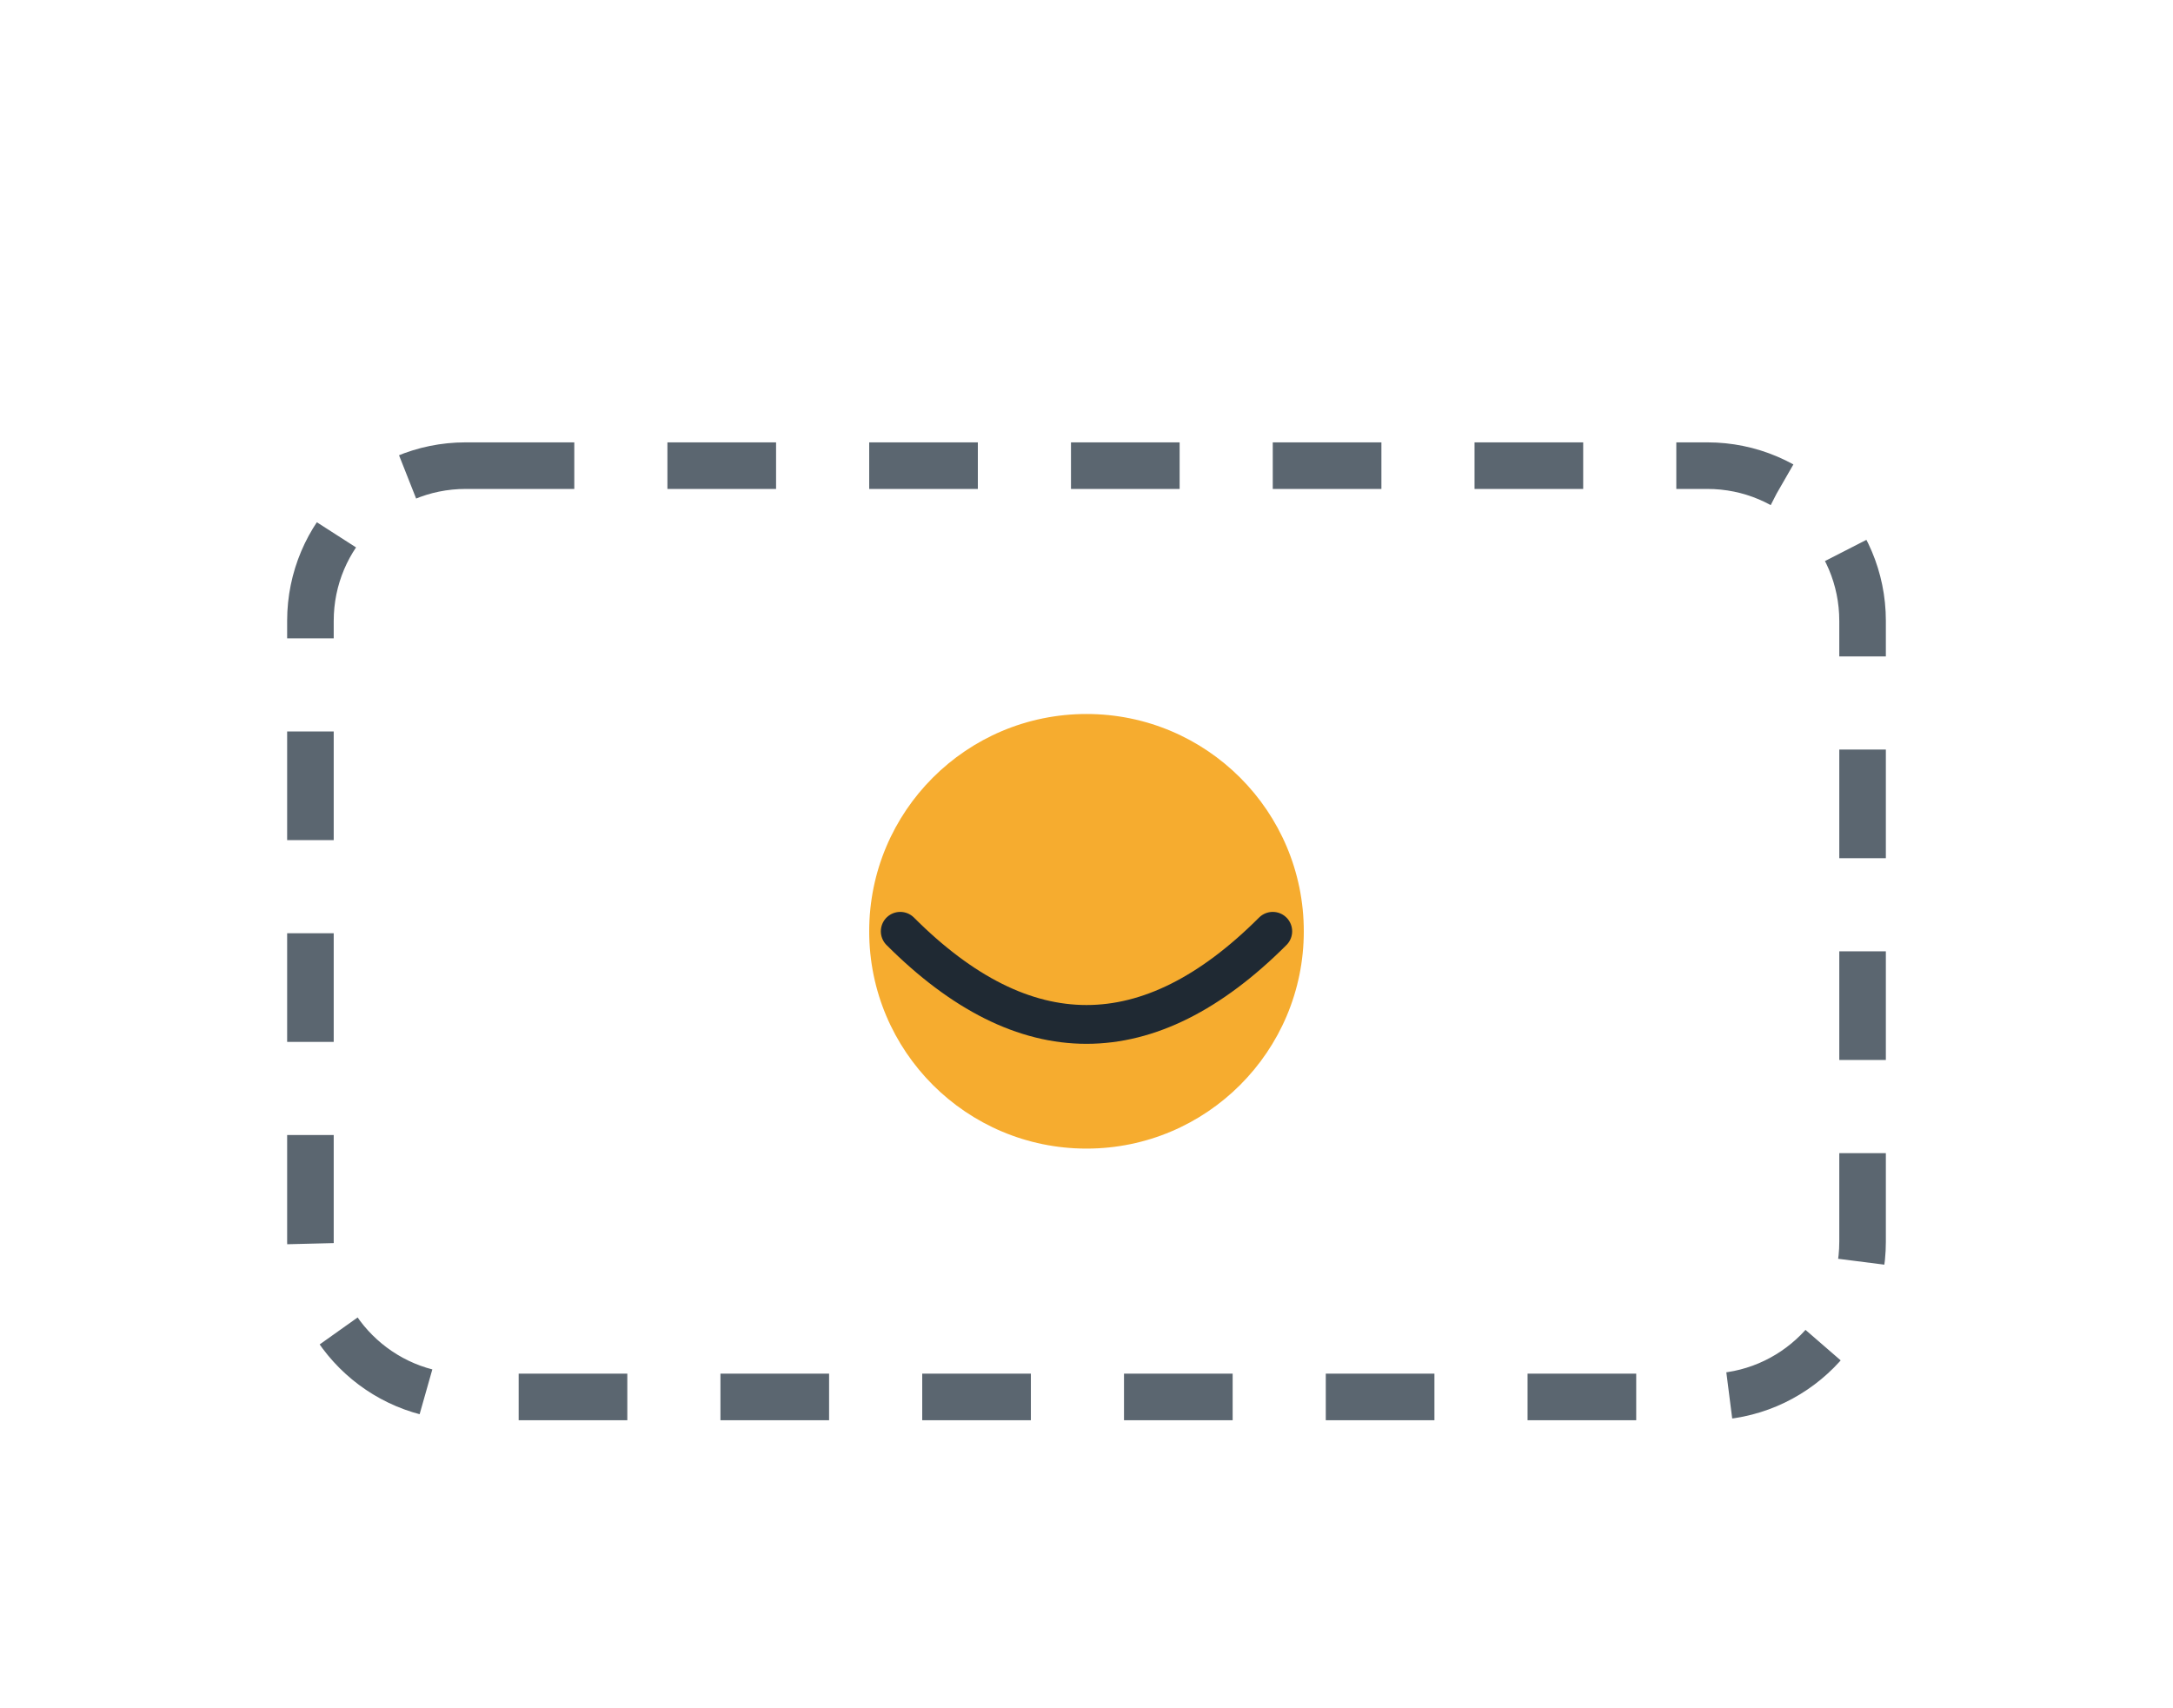
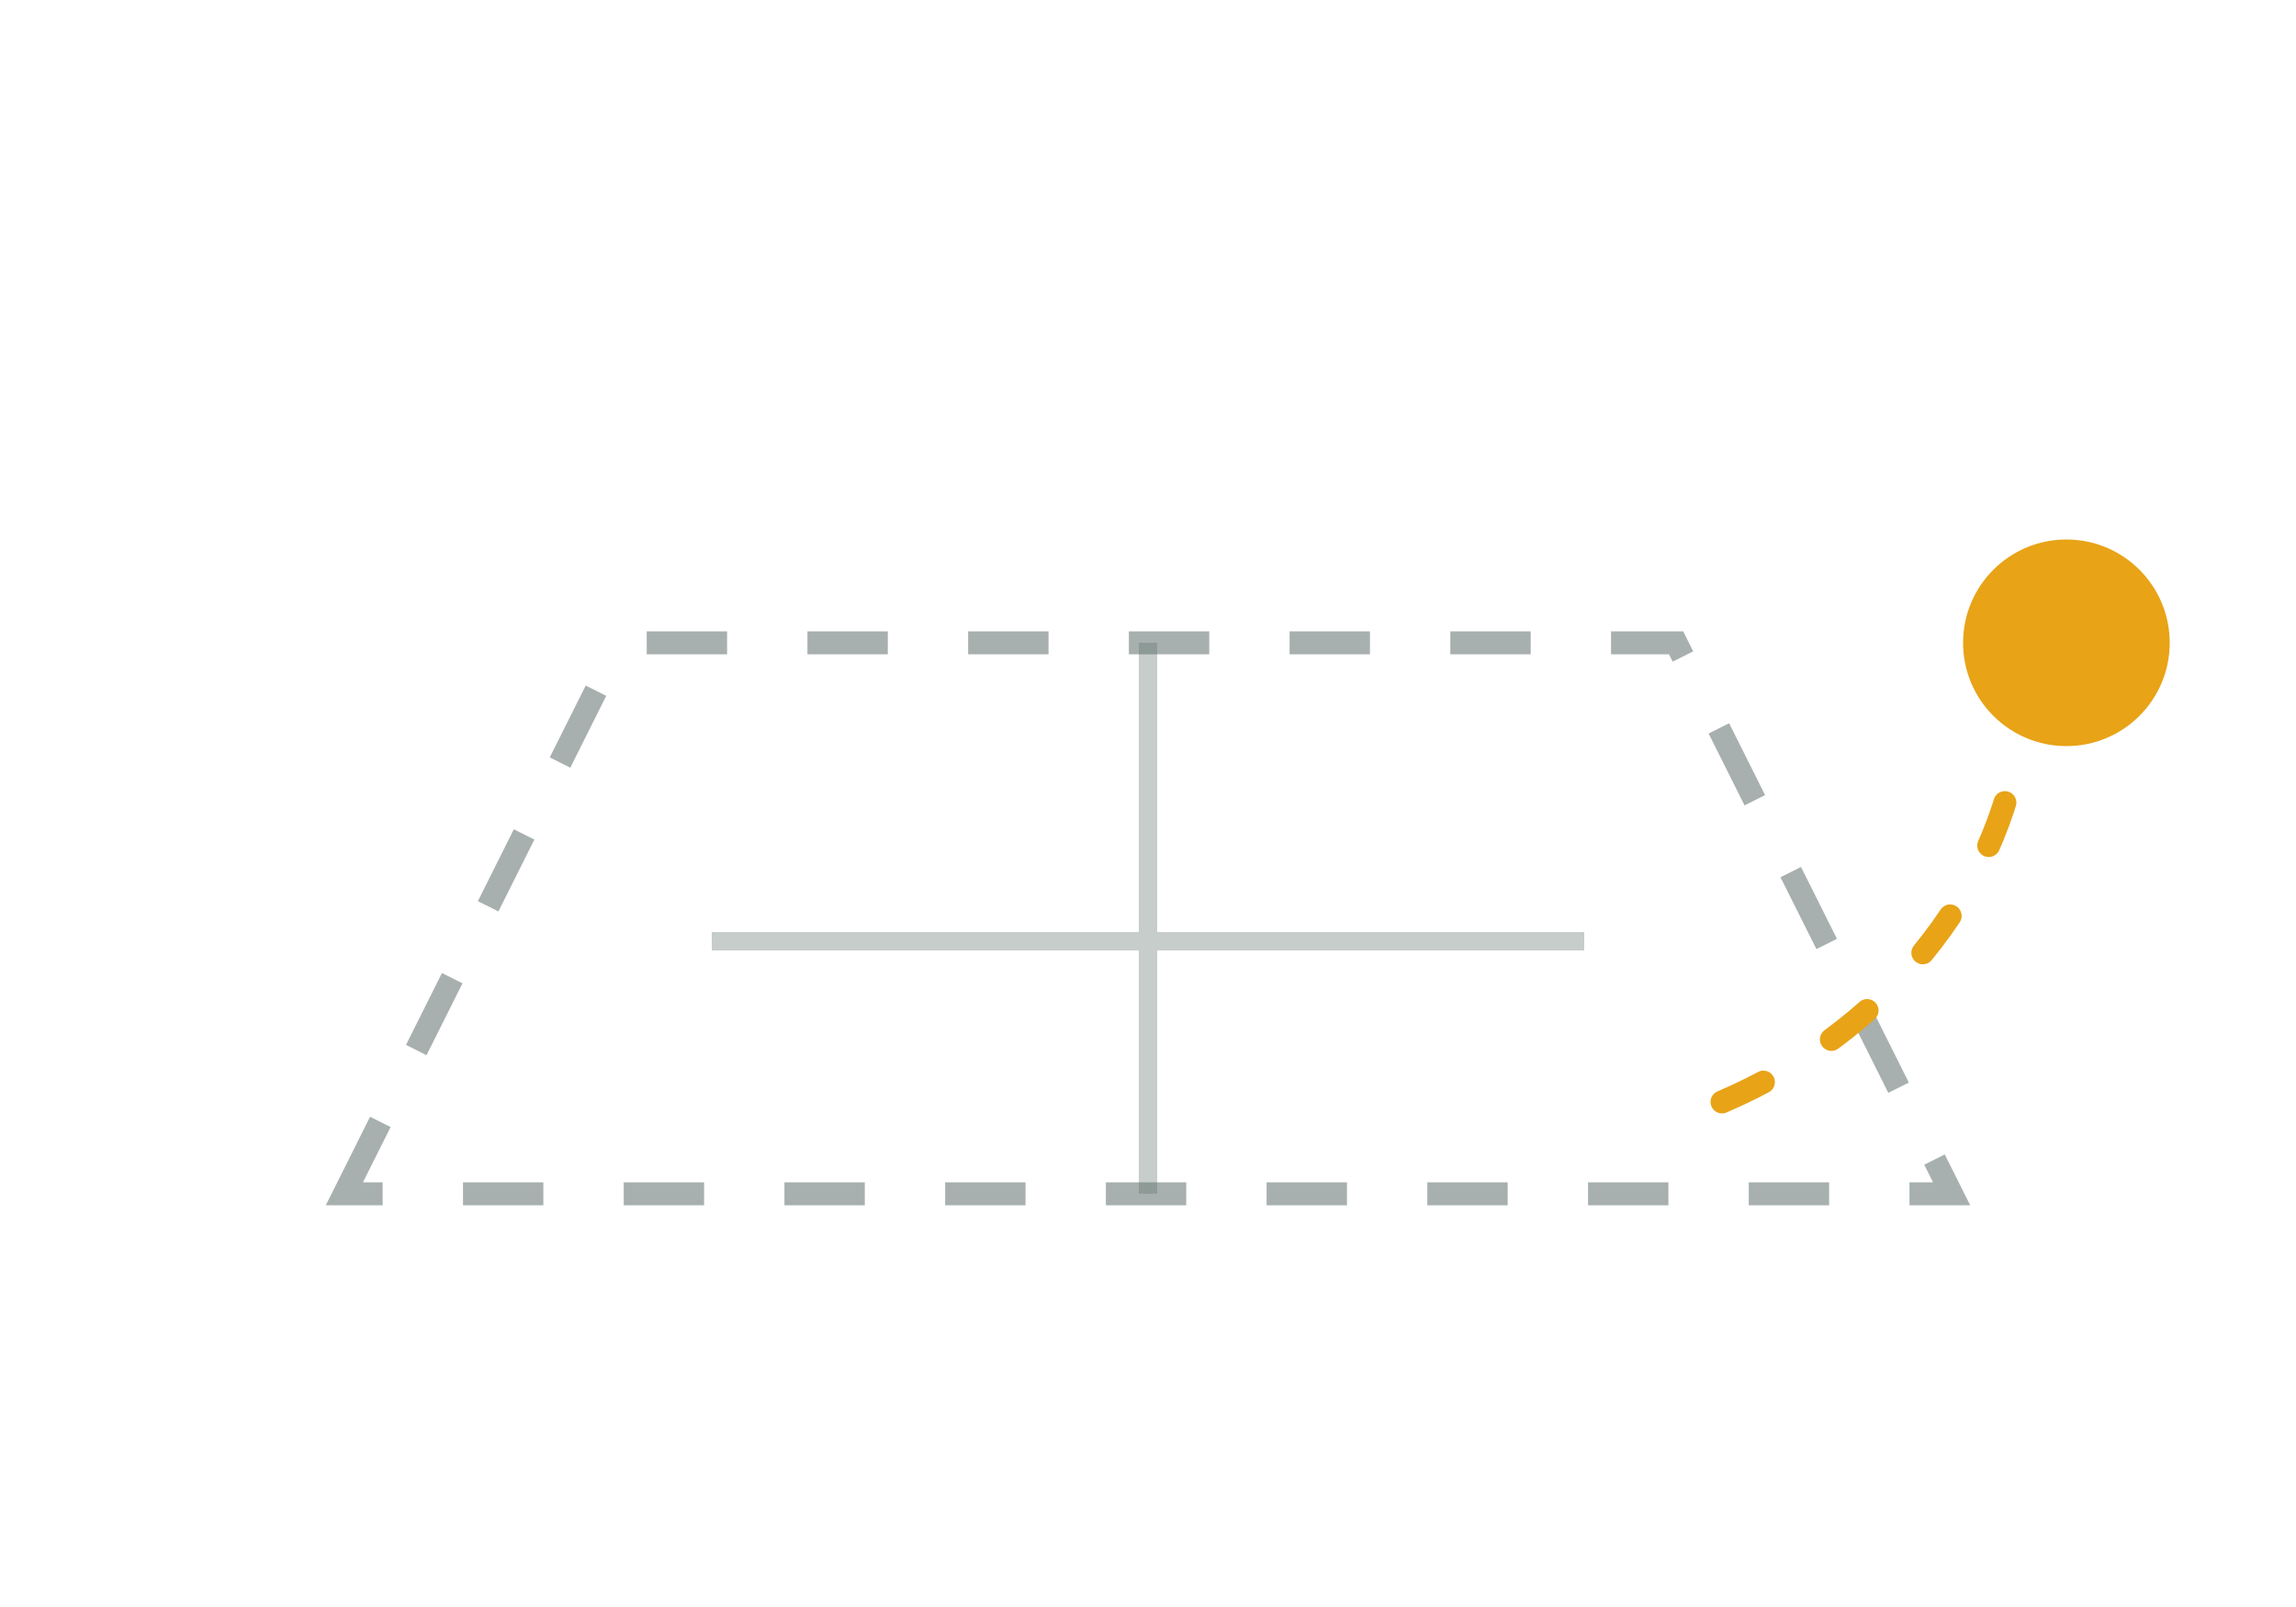
- <svg xmlns="http://www.w3.org/2000/svg" viewBox="0 0 140 110" role="img" aria-label="Sin resultados">
-   <rect x="20" y="30" width="100" height="60" rx="10" fill="none" stroke="#5b6670" stroke-width="3" stroke-dasharray="7 6" />
-   <circle cx="70" cy="60" r="14" fill="#F59E0B" opacity="0.85" />
-   <path d="M58 60 Q70 72 82 60" fill="none" stroke="#1F2933" stroke-width="2.5" stroke-linecap="round" />
+ <svg xmlns="http://www.w3.org/2000/svg" viewBox="0 0 200 140" role="img" aria-label="Sin resultados">
+   <path d="M30 104 L54 56h92l24 48z" fill="none" stroke="#5E6F6B" stroke-width="2" stroke-dasharray="7 7" opacity=".55" />
+   <path d="M100 56v48M62 82h76" stroke="#5E6F6B" stroke-width="1.6" opacity=".35" />
+   <path d="M150 96c14-6 24-18 26-32" fill="none" stroke="#E8A317" stroke-width="2" stroke-linecap="round" stroke-dasharray="4 7" />
+   <circle cx="180" cy="56" r="9" fill="#E8A317" />
</svg>
